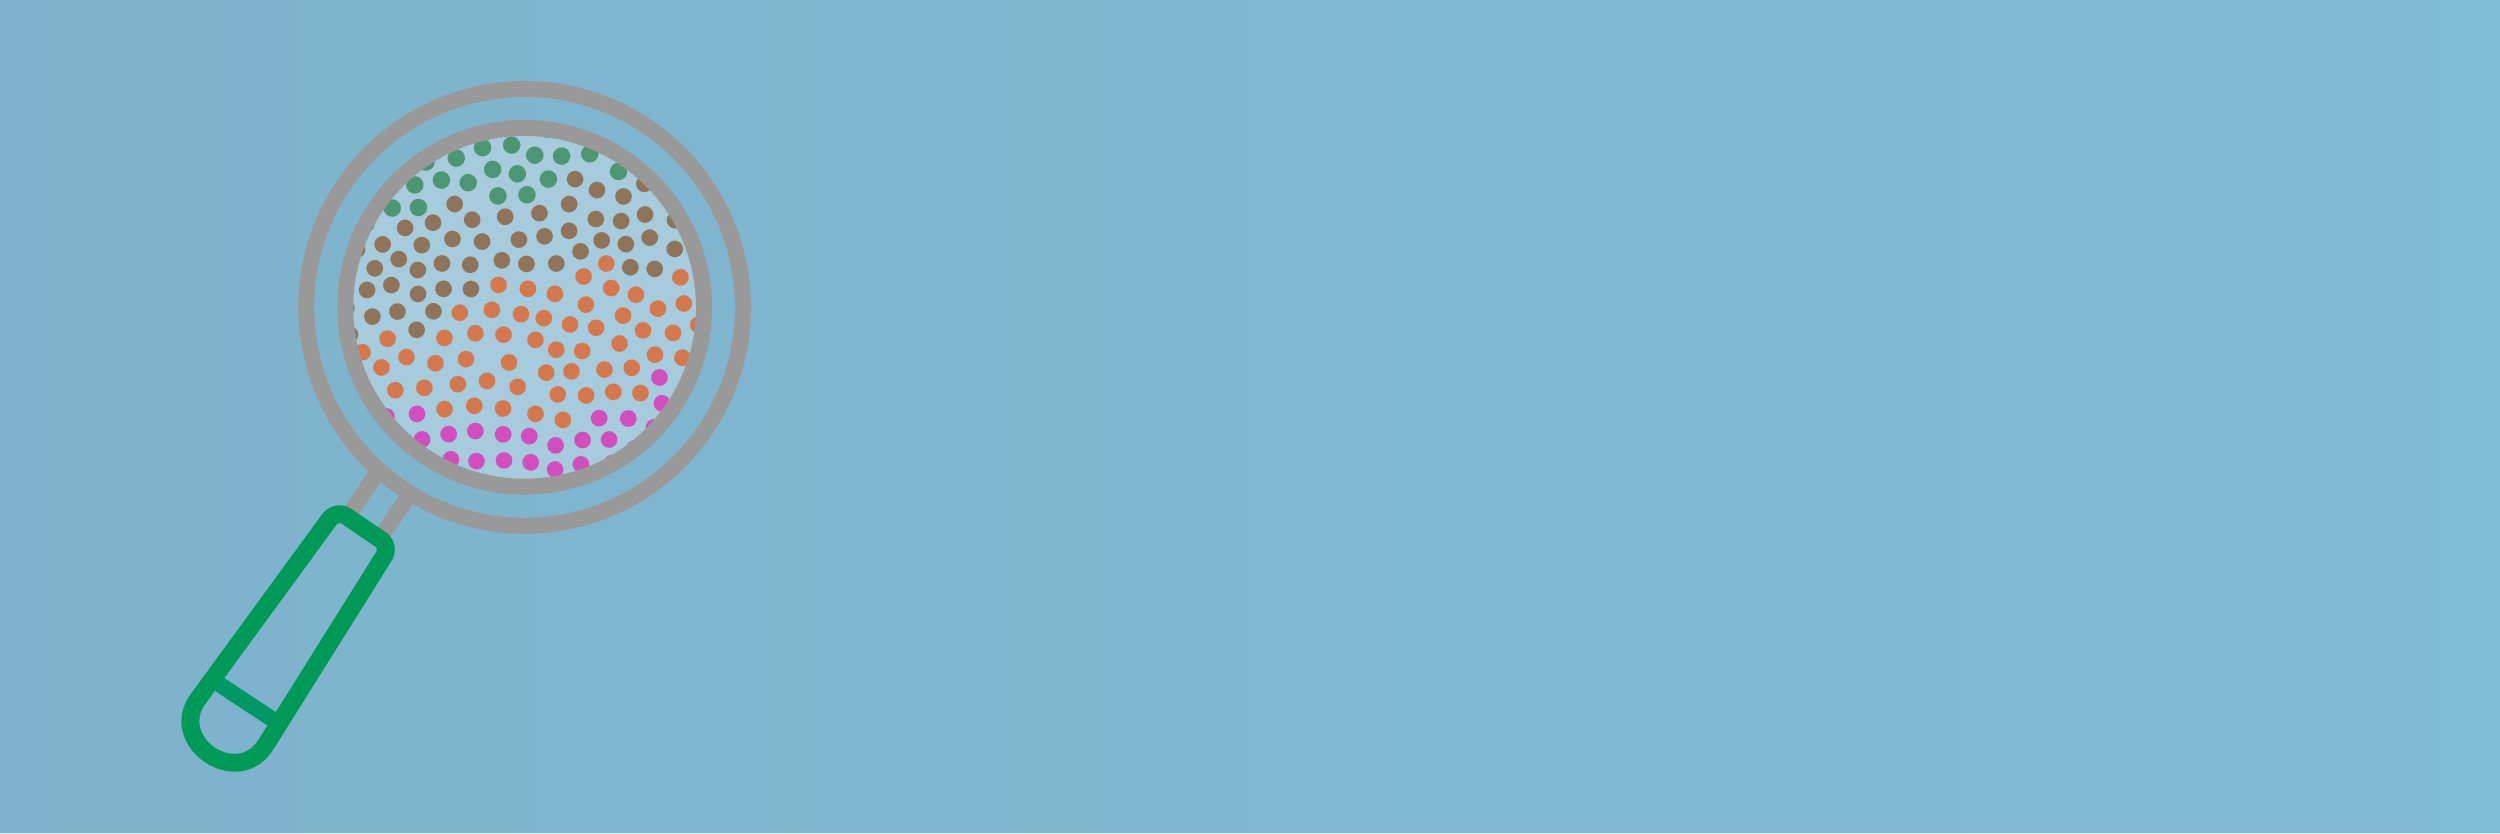
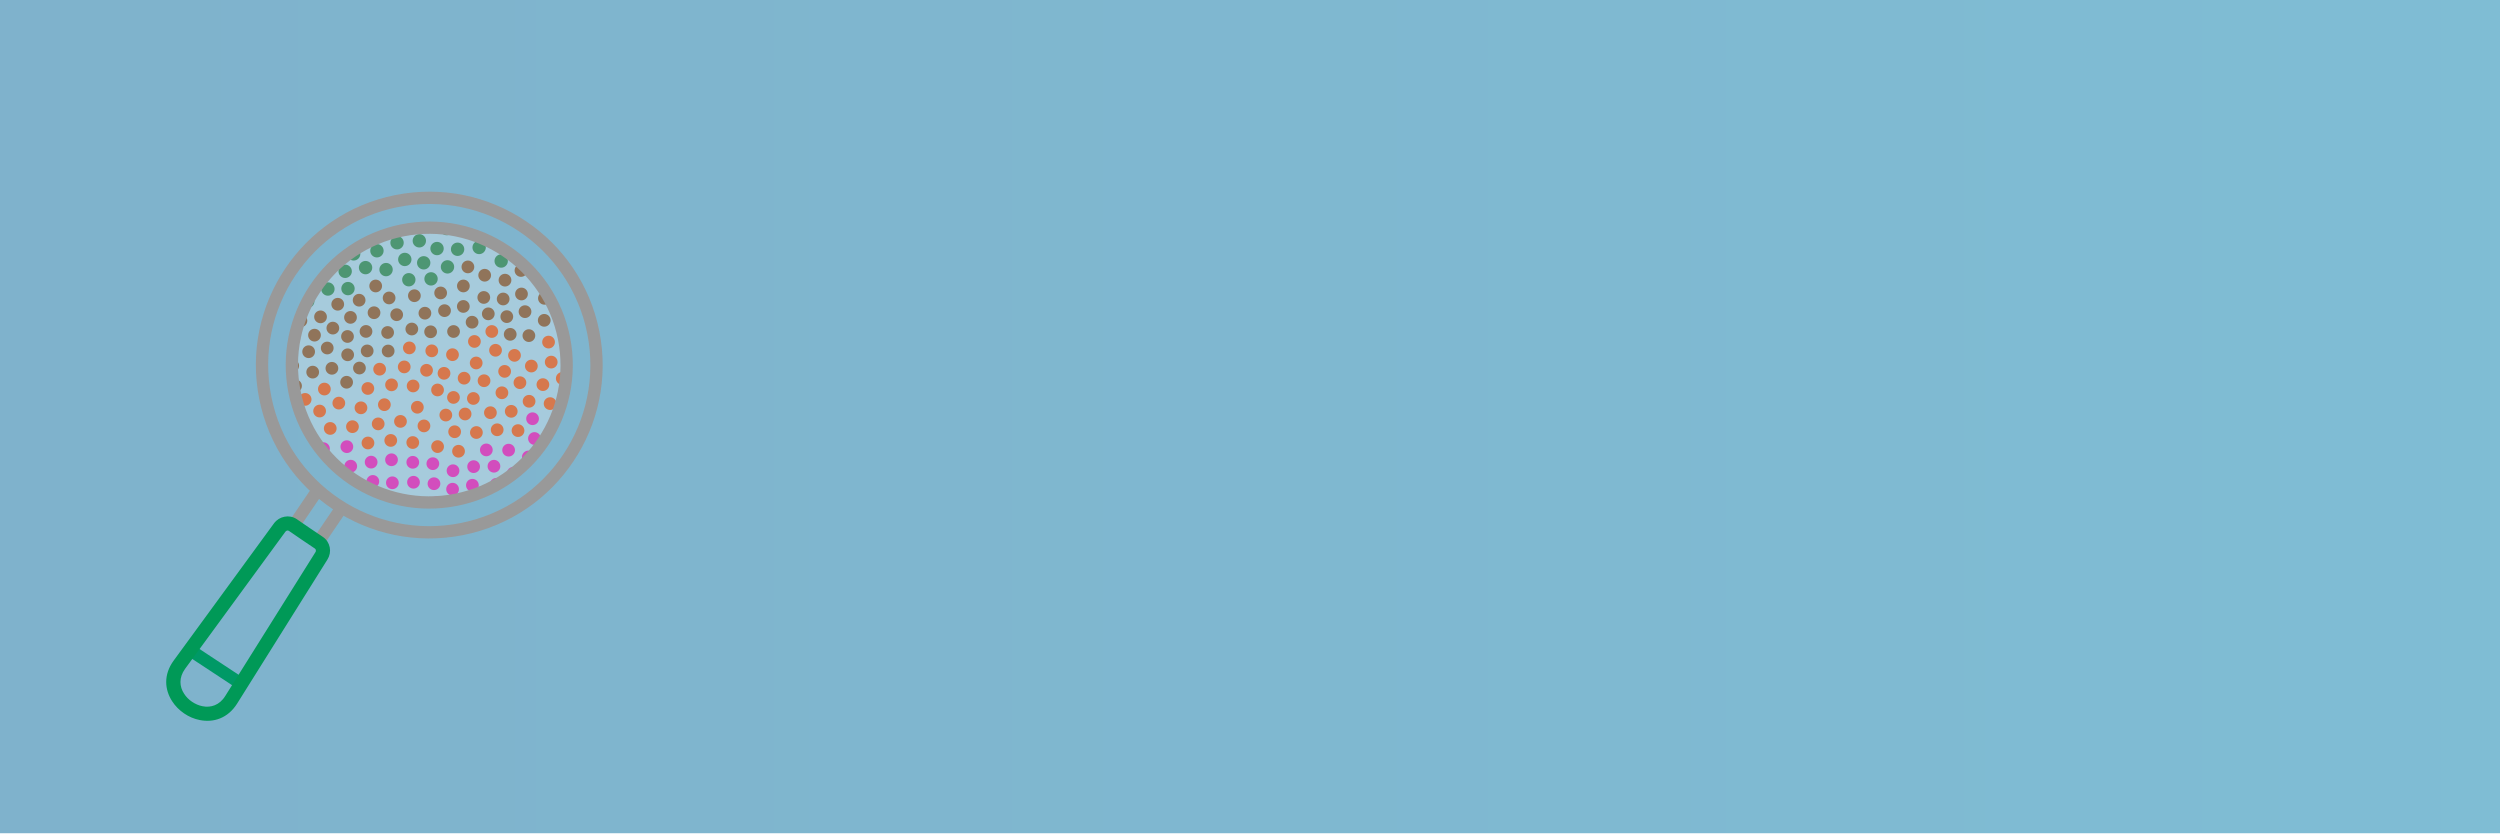
<svg xmlns="http://www.w3.org/2000/svg" id="Layer_2" data-name="Layer 2" viewBox="0 0 1366 455.28">
  <defs>
    <style>
      .cls-1 {
        fill: none;
      }

      .cls-2 {
        fill: #c43e00;
      }

      .cls-3 {
        fill: #603813;
      }

      .cls-4 {
        fill: url(#linear-gradient-2);
      }

      .cls-5 {
        fill: #bf00a1;
      }

      .cls-6 {
        fill: url(#linear-gradient);
        opacity: .5;
      }

      .cls-7 {
        fill: #096;
      }

      .cls-8 {
        fill: #009957;
        stroke: #009957;
        stroke-miterlimit: 10;
      }

      .cls-9 {
        fill: #006837;
      }

      .cls-10 {
        clip-path: url(#clippath);
      }

      .cls-11 {
        fill: #999;
      }
    </style>
    <linearGradient id="linear-gradient" x1="0" y1="227.64" x2="1366" y2="227.64" gradientUnits="userSpaceOnUse">
      <stop offset="0" stop-color="#069" />
      <stop offset="1" stop-color="#007baa" />
    </linearGradient>
    <clipPath id="clippath">
-       <circle class="cls-1" cx="286.4" cy="168.03" r="101.31" />
+       <circle class="cls-1" cx="234.35" cy="199.54" r="77.58" />
    </clipPath>
-     <linearGradient id="linear-gradient-2" x1="2319.98" y1="309.22" x2="2320.48" y2="309.22" gradientTransform="translate(272.1059 -1492.029) rotate(78.7506)" gradientUnits="userSpaceOnUse">
+     <linearGradient id="linear-gradient-2" x1="2179.29" y1="366.55" x2="2179.67" y2="366.55" gradientTransform="translate(272.1059 -1492.029) rotate(78.7506)" gradientUnits="userSpaceOnUse">
      <stop offset="0" stop-color="#fff" stop-opacity=".3" />
      <stop offset="1" stop-color="#fff" stop-opacity="0" />
    </linearGradient>
  </defs>
  <g id="Layer_1-2" data-name="Layer 1">
    <g>
      <rect class="cls-6" width="1366" height="455.28" />
      <g>
        <g class="cls-10">
-           <circle class="cls-9" cx="314.89" cy="48.81" r="4.76" />
-           <circle class="cls-9" cx="302.34" cy="58.4" r="4.76" />
-           <circle class="cls-9" cx="258.96" cy="56.98" r="4.76" />
-           <circle class="cls-9" cx="290.56" cy="52.11" r="4.76" />
-           <circle class="cls-9" cx="276.84" cy="54.84" r="4.76" />
-           <circle class="cls-9" cx="268.95" cy="67" r="4.76" />
-           <circle class="cls-9" cx="378.33" cy="66.27" r="4.76" />
-           <circle class="cls-9" cx="322.12" cy="59.64" r="4.76" />
-           <circle class="cls-9" cx="314.27" cy="72.38" r="4.76" />
-           <circle class="cls-9" cx="240.15" cy="77.58" r="4.76" />
-           <circle class="cls-9" cx="299.08" cy="70.54" r="4.76" />
-           <circle class="cls-9" cx="284.82" cy="66.4" r="4.76" />
-           <circle class="cls-9" cx="282.69" cy="94.98" r="4.76" />
-           <circle class="cls-9" cx="250.37" cy="70.7" r="4.76" />
-           <circle class="cls-9" cx="358.39" cy="47.25" r="4.76" />
-           <circle class="cls-9" cx="328.88" cy="47.93" r="4.76" />
-           <circle class="cls-9" cx="366.29" cy="59.9" r="4.76" />
-           <circle class="cls-9" cx="344.2" cy="51.21" r="4.76" />
-           <circle class="cls-9" cx="337.27" cy="65.68" r="4.76" />
-           <circle class="cls-9" cx="322.24" cy="84.01" r="4.76" />
-           <circle class="cls-9" cx="306.87" cy="85.31" r="4.76" />
-           <circle class="cls-9" cx="292.21" cy="84.79" r="4.76" />
-           <circle class="cls-9" cx="279.57" cy="79.28" r="4.76" />
-           <circle class="cls-9" cx="263.67" cy="80.66" r="4.76" />
-           <circle class="cls-9" cx="249.31" cy="86.39" r="4.76" />
-           <circle class="cls-9" cx="337.98" cy="93.69" r="4.76" />
-           <circle class="cls-9" cx="299.67" cy="97.87" r="4.76" />
-           <circle class="cls-9" cx="272.07" cy="107.05" r="4.76" />
-           <circle class="cls-9" cx="269.19" cy="92.57" r="4.76" />
-           <circle class="cls-9" cx="364.04" cy="75.7" r="4.76" />
-           <circle class="cls-9" cx="351.57" cy="64.96" r="4.76" />
-           <circle class="cls-9" cx="335.53" cy="81.37" r="4.76" />
-           <circle class="cls-9" cx="366.82" cy="89.71" r="4.76" />
-           <circle class="cls-9" cx="350.86" cy="85.76" r="4.76" />
-           <circle class="cls-9" cx="224.79" cy="65.2" r="4.76" />
-           <circle class="cls-9" cx="237.49" cy="64.21" r="4.76" />
-           <circle class="cls-9" cx="219.56" cy="89.43" r="4.76" />
-           <circle class="cls-9" cx="214.12" cy="76.27" r="4.76" />
-           <circle class="cls-9" cx="232.7" cy="88.6" r="4.76" />
-           <circle class="cls-9" cx="246.03" cy="52.8" r="4.76" />
-           <circle class="cls-9" cx="205.41" cy="89.18" r="4.76" />
-           <circle class="cls-9" cx="225.76" cy="78.15" r="4.76" />
-           <circle class="cls-9" cx="211.94" cy="101.1" r="4.76" />
-           <circle class="cls-9" cx="214.33" cy="113.68" r="4.76" />
-           <circle class="cls-9" cx="226.65" cy="101.03" r="4.76" />
-           <circle class="cls-9" cx="228.65" cy="113.38" r="4.76" />
-           <circle class="cls-3" cx="379.58" cy="95.86" r="4.55" />
-           <circle class="cls-9" cx="381.06" cy="80.27" r="4.76" />
-           <circle class="cls-9" cx="241.19" cy="98.41" r="4.76" />
-           <circle class="cls-9" cx="287.93" cy="106.44" r="4.76" />
-           <circle class="cls-9" cx="255.82" cy="99.81" r="4.76" />
-           <circle class="cls-9" cx="199.23" cy="108.48" r="4.76" />
-           <circle class="cls-3" cx="352.1" cy="100.45" r="4.55" />
-           <circle class="cls-3" cx="340.7" cy="107.36" r="4.55" />
-           <circle class="cls-3" cx="326.2" cy="103.84" r="4.55" />
-           <circle class="cls-3" cx="314.23" cy="97.9" r="4.55" />
-           <circle class="cls-3" cx="248.42" cy="111.5" r="4.55" />
-           <circle class="cls-3" cx="310.99" cy="111.5" r="4.55" />
-           <circle class="cls-3" cx="294.78" cy="116.49" r="4.55" />
-           <circle class="cls-3" cx="276.04" cy="118.45" r="4.55" />
-           <circle class="cls-3" cx="258" cy="120.04" r="4.55" />
-           <circle class="cls-3" cx="236.61" cy="121.66" r="4.55" />
-           <circle class="cls-3" cx="221.35" cy="124.54" r="4.55" />
-           <circle class="cls-3" cx="247.24" cy="130.58" r="4.55" />
-           <circle class="cls-3" cx="364.49" cy="105.5" r="4.55" />
-           <circle class="cls-3" cx="352.47" cy="117.22" r="4.55" />
-           <circle class="cls-3" cx="339.4" cy="120.79" r="4.55" />
-           <circle class="cls-3" cx="297.55" cy="129.12" r="4.55" />
-           <circle class="cls-3" cx="380.68" cy="124.73" r="4.55" />
-           <circle class="cls-3" cx="283.55" cy="130.93" r="4.55" />
-           <circle class="cls-3" cx="287.62" cy="144.2" r="4.55" />
-           <circle class="cls-3" cx="178.93" cy="140.33" r="4.55" />
-           <circle class="cls-3" cx="190" cy="149.13" r="4.55" />
-           <circle class="cls-3" cx="173.49" cy="126.66" r="4.55" />
-           <circle class="cls-3" cx="195.06" cy="136.32" r="4.55" />
-           <circle class="cls-3" cx="230.44" cy="133.92" r="4.55" />
-           <circle class="cls-3" cx="217.86" cy="141.57" r="4.55" />
-           <circle class="cls-3" cx="377.61" cy="109.29" r="4.55" />
-           <circle class="cls-3" cx="354.99" cy="129.83" r="4.55" />
-           <circle class="cls-3" cx="341.98" cy="133.39" r="4.55" />
-           <circle class="cls-3" cx="310.96" cy="126.1" r="4.55" />
-           <circle class="cls-3" cx="383.27" cy="137.76" r="4.55" />
-           <circle class="cls-3" cx="274.21" cy="142.23" r="4.55" />
-           <circle class="cls-3" cx="204.75" cy="146.61" r="4.55" />
-           <circle class="cls-3" cx="303.99" cy="143.99" r="4.55" />
-           <circle class="cls-3" cx="200.58" cy="158.42" r="4.55" />
-           <circle class="cls-3" cx="317.22" cy="137.35" r="4.55" />
-           <circle class="cls-3" cx="227.67" cy="180.21" r="4.55" />
-           <circle class="cls-3" cx="182.73" cy="159.46" r="4.55" />
-           <circle class="cls-3" cx="177.62" cy="170.72" r="4.55" />
-           <circle class="cls-3" cx="368.82" cy="120.32" r="4.55" />
-           <circle class="cls-3" cx="368.69" cy="136.02" r="4.55" />
-           <circle class="cls-3" cx="344.42" cy="146.01" r="4.55" />
-           <circle class="cls-3" cx="325.56" cy="119.69" r="4.55" />
-           <circle class="cls-3" cx="256.94" cy="144.7" r="4.55" />
-           <circle class="cls-3" cx="241.5" cy="143.94" r="4.55" />
-           <circle class="cls-3" cx="217.17" cy="170.25" r="4.55" />
-           <circle class="cls-3" cx="203.47" cy="172.98" r="4.55" />
-           <circle class="cls-3" cx="328.77" cy="131.38" r="4.55" />
-           <circle class="cls-3" cx="189.2" cy="168.42" r="4.55" />
-           <circle class="cls-3" cx="228.42" cy="160.62" r="4.55" />
-           <circle class="cls-3" cx="357.73" cy="146.93" r="4.55" />
-           <circle class="cls-3" cx="236.83" cy="170.07" r="4.55" />
-           <circle class="cls-2" cx="371.78" cy="151.54" r="4.55" />
-           <circle class="cls-2" cx="386.01" cy="151.52" r="4.55" />
-           <circle class="cls-2" cx="373.67" cy="165.83" r="4.55" />
-           <circle class="cls-2" cx="359.5" cy="168.65" r="4.55" />
-           <circle class="cls-2" cx="347.48" cy="161.02" r="4.55" />
-           <circle class="cls-2" cx="331.28" cy="143.99" r="4.55" />
-           <circle class="cls-2" cx="333.94" cy="157.39" r="4.55" />
-           <circle class="cls-2" cx="340.43" cy="172.44" r="4.55" />
-           <circle class="cls-2" cx="318.87" cy="151.1" r="4.55" />
-           <circle class="cls-2" cx="320.13" cy="166.45" r="4.55" />
-           <circle class="cls-2" cx="325.74" cy="179.11" r="4.55" />
-           <circle class="cls-2" cx="303.23" cy="160.54" r="4.55" />
-           <circle class="cls-2" cx="288.44" cy="157.79" r="4.55" />
-           <circle class="cls-2" cx="388.99" cy="166.53" r="4.55" />
-           <circle class="cls-2" cx="397.57" cy="177.35" r="4.55" />
-           <circle class="cls-2" cx="381.57" cy="177.48" r="4.55" />
-           <circle class="cls-2" cx="367.74" cy="181.9" r="4.55" />
-           <circle class="cls-2" cx="351.36" cy="180.52" r="4.55" />
-           <circle class="cls-2" cx="311.51" cy="177.31" r="4.55" />
-           <circle class="cls-2" cx="297.18" cy="173.83" r="4.55" />
-           <circle class="cls-2" cx="251.24" cy="170.88" r="4.55" />
-           <circle class="cls-2" cx="259.73" cy="182.06" r="4.55" />
-           <circle class="cls-2" cx="275.13" cy="182.85" r="4.55" />
-           <circle class="cls-2" cx="292.57" cy="185.71" r="4.55" />
-           <circle class="cls-2" cx="242.83" cy="184.64" r="4.55" />
-           <circle class="cls-2" cx="211.81" cy="185.06" r="4.55" />
-           <circle class="cls-2" cx="398.03" cy="156.35" r="4.55" />
-           <circle class="cls-2" cx="330.28" cy="201.93" r="4.55" />
-           <circle class="cls-2" cx="389.07" cy="190.24" r="4.55" />
-           <circle class="cls-2" cx="372.89" cy="195.44" r="4.55" />
-           <circle class="cls-2" cx="357.89" cy="193.78" r="4.55" />
-           <circle class="cls-2" cx="345.15" cy="200.96" r="4.55" />
-           <circle class="cls-2" cx="335.11" cy="214.12" r="4.55" />
-           <circle class="cls-2" cx="338.5" cy="187.72" r="4.55" />
-           <circle class="cls-2" cx="318.13" cy="191.77" r="4.55" />
-           <circle class="cls-2" cx="303.93" cy="191.04" r="4.55" />
-           <circle class="cls-2" cx="278.15" cy="198.05" r="4.55" />
-           <circle class="cls-2" cx="254.62" cy="196.21" r="4.55" />
-           <circle class="cls-2" cx="237.92" cy="198.45" r="4.55" />
-           <circle class="cls-2" cx="320.28" cy="216.08" r="4.55" />
-           <circle class="cls-2" cx="312.22" cy="202.87" r="4.55" />
-           <circle class="cls-2" cx="298.47" cy="203.62" r="4.55" />
-           <circle class="cls-2" cx="304.77" cy="215.52" r="4.55" />
-           <circle class="cls-2" cx="282.87" cy="211.36" r="4.55" />
-           <circle class="cls-2" cx="266.12" cy="208.14" r="4.55" />
-           <circle class="cls-2" cx="349.98" cy="214.71" r="4.55" />
-           <circle class="cls-2" cx="292.6" cy="226.12" r="4.55" />
-           <circle class="cls-2" cx="250.2" cy="209.92" r="4.55" />
-           <circle class="cls-2" cx="201.01" cy="218.37" r="4.55" />
-           <circle class="cls-2" cx="215.98" cy="213.17" r="4.55" />
-           <circle class="cls-2" cx="231.85" cy="211.89" r="4.55" />
-           <circle class="cls-2" cx="274.88" cy="223.23" r="4.55" />
-           <circle class="cls-5" cx="400.98" cy="194.49" r="4.55" />
-           <circle class="cls-5" cx="389.76" cy="205.02" r="4.55" />
-           <circle class="cls-5" cx="375.7" cy="210.69" r="4.55" />
-           <circle class="cls-5" cx="360.36" cy="206.23" r="4.55" />
-           <circle class="cls-5" cx="403.79" cy="208.64" r="4.55" />
-           <circle class="cls-5" cx="415.21" cy="219.83" r="4.55" />
-           <circle class="cls-5" cx="391.65" cy="218.74" r="4.55" />
-           <circle class="cls-5" cx="373.5" cy="226.18" r="4.55" />
-           <circle class="cls-5" cx="361.72" cy="220.36" r="4.55" />
-           <circle class="cls-5" cx="343.28" cy="228.66" r="4.55" />
-           <circle class="cls-5" cx="357.36" cy="233.54" r="4.55" />
-           <circle class="cls-5" cx="327.37" cy="228.48" r="4.55" />
-           <circle class="cls-5" cx="332.81" cy="240.14" r="4.55" />
-           <circle class="cls-5" cx="289.2" cy="238.31" r="4.55" />
-           <circle class="cls-5" cx="274.9" cy="237.33" r="4.55" />
-           <circle class="cls-5" cx="259.72" cy="235.52" r="4.55" />
-           <circle class="cls-5" cx="245.17" cy="237.2" r="4.55" />
-           <circle class="cls-5" cx="227.85" cy="226.18" r="4.55" />
-           <circle class="cls-5" cx="230.62" cy="240.1" r="4.55" />
-           <circle class="cls-5" cx="211.15" cy="227.61" r="4.55" />
-           <circle class="cls-5" cx="216.16" cy="242.42" r="4.55" />
-           <circle class="cls-5" cx="202.02" cy="238.7" r="4.55" />
-           <circle class="cls-5" cx="191.31" cy="229.57" r="4.55" />
-           <circle class="cls-5" cx="188.95" cy="244.96" r="4.55" />
-           <circle class="cls-5" cx="203.29" cy="253.16" r="4.55" />
-           <circle class="cls-5" cx="216.97" cy="256.83" r="4.55" />
-           <circle class="cls-5" cx="388.13" cy="233.77" r="4.55" />
-           <circle class="cls-5" cx="373.81" cy="240.58" r="4.55" />
-           <circle class="cls-5" cx="317.43" cy="253.71" r="4.55" />
-           <circle class="cls-5" cx="361.03" cy="246.97" r="4.55" />
-           <circle class="cls-5" cx="334.5" cy="253.04" r="4.55" />
-           <circle class="cls-5" cx="303.29" cy="256.53" r="4.55" />
-           <circle class="cls-5" cx="290" cy="252.61" r="4.55" />
-           <circle class="cls-5" cx="349.27" cy="257.78" r="4.55" />
-           <circle class="cls-5" cx="291.7" cy="266.19" r="4.55" />
-           <circle class="cls-5" cx="276.08" cy="266.58" r="4.55" />
-           <circle class="cls-5" cx="246.39" cy="250.98" r="4.55" />
-           <circle class="cls-5" cx="260.33" cy="251.96" r="4.55" />
-           <circle class="cls-5" cx="258.75" cy="267.31" r="4.55" />
-           <circle class="cls-5" cx="403.04" cy="228.21" r="4.55" />
-           <circle class="cls-5" cx="275.4" cy="251.56" r="4.55" />
-           <circle class="cls-5" cx="390.51" cy="245.74" r="4.55" />
-           <circle class="cls-5" cx="378.42" cy="256.07" r="4.55" />
-           <circle class="cls-5" cx="364.83" cy="261.88" r="4.55" />
-           <circle class="cls-5" cx="206.49" cy="269.22" r="4.55" />
-           <circle class="cls-5" cx="221.08" cy="277.51" r="4.55" />
-           <circle class="cls-5" cx="235.07" cy="278.69" r="4.55" />
-           <circle class="cls-5" cx="249.35" cy="279.25" r="4.55" />
-           <circle class="cls-5" cx="263.91" cy="278.85" r="4.55" />
-           <circle class="cls-5" cx="282.91" cy="279.71" r="4.55" />
-           <circle class="cls-5" cx="333.34" cy="267.18" r="4.55" />
-           <circle class="cls-5" cx="318.84" cy="266.39" r="4.55" />
-           <circle class="cls-9" cx="176.49" cy="81.19" r="4.76" />
-           <circle class="cls-9" cx="179.36" cy="98.4" r="4.76" />
-           <circle class="cls-9" cx="168.73" cy="91.62" r="4.76" />
-           <circle class="cls-9" cx="209.82" cy="64.86" r="4.76" />
-           <circle class="cls-9" cx="192.24" cy="97.74" r="4.76" />
-           <circle class="cls-9" cx="188.07" cy="87.12" r="4.76" />
-           <circle class="cls-9" cx="186.98" cy="71.3" r="4.76" />
-           <circle class="cls-9" cx="182.09" cy="111.55" r="4.76" />
-           <circle class="cls-9" cx="167.83" cy="114.39" r="4.76" />
-           <circle class="cls-9" cx="231.88" cy="53.37" r="4.76" />
-           <circle class="cls-9" cx="199.94" cy="122.39" r="4.76" />
-           <circle class="cls-9" cx="198.18" cy="78.78" r="4.76" />
-           <circle class="cls-3" cx="263.41" cy="132" r="4.55" />
-           <circle class="cls-3" cx="185.56" cy="126.8" r="4.55" />
-           <circle class="cls-3" cx="209.07" cy="133.54" r="4.55" />
-           <circle class="cls-3" cx="228.3" cy="147.54" r="4.55" />
-           <circle class="cls-3" cx="213.85" cy="155.78" r="4.55" />
-           <circle class="cls-3" cx="174.04" cy="152.72" r="4.55" />
-           <circle class="cls-3" cx="242.35" cy="157.84" r="4.55" />
-           <circle class="cls-3" cx="389.62" cy="114.47" r="4.55" />
-           <circle class="cls-3" cx="191.22" cy="182.82" r="4.55" />
-           <circle class="cls-3" cx="257.32" cy="157.92" r="4.55" />
-           <circle class="cls-3" cx="392.31" cy="128.02" r="4.55" />
-           <circle class="cls-3" cx="177.96" cy="183.76" r="4.55" />
-           <circle class="cls-2" cx="272.45" cy="155.69" r="4.55" />
-           <circle class="cls-2" cx="268.79" cy="169.26" r="4.55" />
-           <circle class="cls-2" cx="284.7" cy="171.67" r="4.55" />
-           <circle class="cls-2" cx="222.11" cy="195.09" r="4.55" />
-           <circle class="cls-2" cx="198.07" cy="192.44" r="4.55" />
-           <circle class="cls-2" cx="182.76" cy="196.59" r="4.55" />
-           <circle class="cls-2" cx="186.99" cy="217.85" r="4.55" />
-           <circle class="cls-2" cx="193.95" cy="206.21" r="4.55" />
-           <circle class="cls-2" cx="208.41" cy="200.76" r="4.55" />
-           <circle class="cls-2" cx="259.17" cy="221.72" r="4.55" />
-           <circle class="cls-2" cx="242.91" cy="223.55" r="4.55" />
-           <circle class="cls-2" cx="307.54" cy="229.44" r="4.55" />
-           <circle class="cls-5" cx="346.58" cy="245.21" r="4.55" />
-           <circle class="cls-5" cx="318.31" cy="240.43" r="4.55" />
-           <circle class="cls-5" cx="303.6" cy="243.35" r="4.55" />
-           <circle class="cls-5" cx="230.77" cy="254.08" r="4.55" />
-           <circle class="cls-5" cx="193.29" cy="262.84" r="4.55" />
-           <circle class="cls-5" cx="351.78" cy="271.36" r="4.55" />
-           <circle class="cls-5" cx="240.9" cy="266.23" r="4.55" />
-           <circle class="cls-5" cx="226.48" cy="265.93" r="4.55" />
-           <circle class="cls-5" cx="404.36" cy="243.78" r="4.55" />
-           <circle class="cls-5" cx="305.01" cy="273.77" r="4.55" />
-           <circle class="cls-5" cx="399.31" cy="257.24" r="4.55" />
-           <circle class="cls-5" cx="385.68" cy="269.26" r="4.55" />
+           <circle class="cls-9" cx="256.17" cy="108.25" r="3.65" />
+           <circle class="cls-9" cx="246.56" cy="115.6" r="3.65" />
+           <circle class="cls-9" cx="213.35" cy="114.51" r="3.65" />
+           <circle class="cls-9" cx="237.54" cy="110.78" r="3.65" />
+           <circle class="cls-9" cx="227.04" cy="112.87" r="3.65" />
+           <circle class="cls-9" cx="221" cy="122.18" r="3.65" />
+           <circle class="cls-9" cx="304.75" cy="121.63" r="3.65" />
+           <circle class="cls-9" cx="261.7" cy="116.54" r="3.65" />
+           <circle class="cls-9" cx="255.69" cy="126.3" r="3.65" />
+           <circle class="cls-9" cx="198.94" cy="130.29" r="3.65" />
+           <circle class="cls-9" cx="244.07" cy="124.89" r="3.65" />
+           <circle class="cls-9" cx="233.14" cy="121.72" r="3.65" />
+           <circle class="cls-9" cx="231.51" cy="143.6" r="3.65" />
+           <circle class="cls-9" cx="206.77" cy="125.01" r="3.65" />
+           <circle class="cls-9" cx="289.48" cy="107.06" r="3.65" />
+           <circle class="cls-9" cx="266.88" cy="107.58" r="3.65" />
+           <circle class="cls-9" cx="295.53" cy="116.75" r="3.65" />
+           <circle class="cls-9" cx="278.61" cy="110.09" r="3.65" />
+           <circle class="cls-9" cx="273.31" cy="121.17" r="3.65" />
+           <circle class="cls-9" cx="261.8" cy="135.21" r="3.65" />
+           <circle class="cls-9" cx="250.03" cy="136.2" r="3.65" />
+           <circle class="cls-9" cx="238.8" cy="135.81" r="3.65" />
+           <circle class="cls-9" cx="229.12" cy="131.58" r="3.65" />
+           <circle class="cls-9" cx="216.95" cy="132.64" r="3.65" />
+           <circle class="cls-9" cx="205.96" cy="137.02" r="3.65" />
+           <circle class="cls-9" cx="273.85" cy="142.62" r="3.65" />
+           <circle class="cls-9" cx="244.51" cy="145.82" r="3.65" />
+           <circle class="cls-9" cx="223.38" cy="152.85" r="3.65" />
+           <circle class="cls-9" cx="221.18" cy="141.76" r="3.65" />
+           <circle class="cls-9" cx="293.8" cy="128.84" r="3.65" />
+           <circle class="cls-9" cx="284.26" cy="120.62" r="3.65" />
+           <circle class="cls-9" cx="271.97" cy="133.19" r="3.65" />
+           <circle class="cls-9" cx="295.94" cy="139.57" r="3.65" />
+           <circle class="cls-9" cx="283.71" cy="136.55" r="3.65" />
+           <circle class="cls-9" cx="187.18" cy="120.8" r="3.65" />
+           <circle class="cls-9" cx="196.9" cy="120.04" r="3.65" />
+           <circle class="cls-9" cx="183.18" cy="139.36" r="3.65" />
+           <circle class="cls-9" cx="179.01" cy="129.28" r="3.65" />
+           <circle class="cls-9" cx="193.24" cy="138.72" r="3.65" />
+           <circle class="cls-9" cx="203.44" cy="111.31" r="3.65" />
+           <circle class="cls-9" cx="172.34" cy="139.16" r="3.65" />
+           <circle class="cls-9" cx="187.93" cy="130.72" r="3.65" />
+           <circle class="cls-9" cx="177.34" cy="148.29" r="3.65" />
+           <circle class="cls-9" cx="179.17" cy="157.92" r="3.65" />
+           <circle class="cls-9" cx="188.6" cy="148.24" r="3.65" />
+           <circle class="cls-9" cx="190.14" cy="157.69" r="3.65" />
+           <circle class="cls-3" cx="305.7" cy="144.28" r="3.48" />
+           <circle class="cls-9" cx="306.84" cy="132.34" r="3.65" />
+           <circle class="cls-9" cx="199.74" cy="146.23" r="3.65" />
+           <circle class="cls-9" cx="235.52" cy="152.38" r="3.65" />
+           <circle class="cls-9" cx="210.94" cy="147.31" r="3.65" />
+           <circle class="cls-9" cx="167.61" cy="153.94" r="3.65" />
+           <circle class="cls-3" cx="284.66" cy="147.79" r="3.48" />
+           <circle class="cls-3" cx="275.93" cy="153.08" r="3.48" />
+           <circle class="cls-3" cx="264.83" cy="150.39" r="3.48" />
+           <circle class="cls-3" cx="255.66" cy="145.84" r="3.48" />
+           <circle class="cls-3" cx="205.28" cy="156.26" r="3.48" />
+           <circle class="cls-3" cx="253.19" cy="156.25" r="3.48" />
+           <circle class="cls-3" cx="240.77" cy="160.07" r="3.48" />
+           <circle class="cls-3" cx="226.42" cy="161.58" r="3.48" />
+           <circle class="cls-3" cx="212.61" cy="162.8" r="3.48" />
+           <circle class="cls-3" cx="196.23" cy="164.03" r="3.48" />
+           <circle class="cls-3" cx="184.54" cy="166.24" r="3.48" />
+           <circle class="cls-3" cx="204.37" cy="170.87" r="3.48" />
+           <circle class="cls-3" cx="294.15" cy="151.66" r="3.48" />
+           <circle class="cls-3" cx="284.94" cy="160.64" r="3.48" />
+           <circle class="cls-3" cx="274.93" cy="163.37" r="3.48" />
+           <circle class="cls-3" cx="242.89" cy="169.74" r="3.48" />
+           <circle class="cls-3" cx="306.54" cy="166.38" r="3.48" />
+           <circle class="cls-3" cx="232.17" cy="171.13" r="3.48" />
+           <circle class="cls-3" cx="235.29" cy="181.29" r="3.48" />
+           <circle class="cls-3" cx="152.07" cy="178.33" r="3.48" />
+           <circle class="cls-3" cx="160.54" cy="185.07" r="3.48" />
+           <circle class="cls-3" cx="147.9" cy="167.86" r="3.48" />
+           <circle class="cls-3" cx="164.42" cy="175.26" r="3.48" />
+           <circle class="cls-3" cx="191.51" cy="173.42" r="3.48" />
+           <circle class="cls-3" cx="181.87" cy="179.28" r="3.48" />
+           <circle class="cls-3" cx="304.19" cy="154.56" r="3.48" />
+           <circle class="cls-3" cx="286.87" cy="170.29" r="3.48" />
+           <circle class="cls-3" cx="276.92" cy="173.01" r="3.48" />
+           <circle class="cls-3" cx="253.16" cy="167.44" r="3.48" />
+           <circle class="cls-3" cx="308.53" cy="176.36" r="3.48" />
+           <circle class="cls-3" cx="225.02" cy="179.78" r="3.48" />
+           <circle class="cls-3" cx="171.84" cy="183.13" r="3.48" />
+           <circle class="cls-3" cx="247.82" cy="181.13" r="3.48" />
+           <circle class="cls-3" cx="168.64" cy="192.18" r="3.48" />
+           <circle class="cls-3" cx="257.95" cy="176.05" r="3.48" />
+           <circle class="cls-3" cx="189.39" cy="208.86" r="3.48" />
+           <circle class="cls-3" cx="154.98" cy="192.98" r="3.48" />
+           <circle class="cls-3" cx="151.06" cy="201.6" r="3.48" />
+           <circle class="cls-3" cx="297.47" cy="163" r="3.48" />
+           <circle class="cls-3" cx="297.37" cy="175.03" r="3.48" />
+           <circle class="cls-3" cx="278.78" cy="182.68" r="3.48" />
+           <circle class="cls-3" cx="264.34" cy="162.53" r="3.48" />
+           <circle class="cls-3" cx="211.8" cy="181.67" r="3.48" />
+           <circle class="cls-3" cx="199.98" cy="181.09" r="3.48" />
+           <circle class="cls-3" cx="181.35" cy="201.24" r="3.48" />
+           <circle class="cls-3" cx="170.86" cy="203.33" r="3.48" />
+           <circle class="cls-3" cx="266.8" cy="171.48" r="3.48" />
+           <circle class="cls-3" cx="159.93" cy="199.83" r="3.48" />
+           <circle class="cls-3" cx="189.96" cy="193.86" r="3.48" />
+           <circle class="cls-3" cx="288.98" cy="183.38" r="3.48" />
+           <circle class="cls-3" cx="196.4" cy="201.1" r="3.48" />
+           <circle class="cls-2" cx="299.73" cy="186.92" r="3.48" />
+           <circle class="cls-2" cx="310.63" cy="186.9" r="3.48" />
+           <circle class="cls-2" cx="301.18" cy="197.85" r="3.48" />
+           <circle class="cls-2" cx="290.33" cy="200.01" r="3.48" />
+           <circle class="cls-2" cx="281.12" cy="194.17" r="3.48" />
+           <circle class="cls-2" cx="268.72" cy="181.13" r="3.48" />
+           <circle class="cls-2" cx="270.76" cy="191.39" r="3.48" />
+           <circle class="cls-2" cx="275.73" cy="202.92" r="3.48" />
+           <circle class="cls-2" cx="259.22" cy="186.57" r="3.48" />
+           <circle class="cls-2" cx="260.19" cy="198.33" r="3.48" />
+           <circle class="cls-2" cx="264.48" cy="208.03" r="3.48" />
+           <circle class="cls-2" cx="247.24" cy="193.8" r="3.48" />
+           <circle class="cls-2" cx="235.92" cy="191.7" r="3.48" />
+           <circle class="cls-2" cx="312.91" cy="198.39" r="3.48" />
+           <circle class="cls-2" cx="319.48" cy="206.68" r="3.48" />
+           <circle class="cls-2" cx="307.23" cy="206.77" r="3.48" />
+           <circle class="cls-2" cx="296.64" cy="210.16" r="3.48" />
+           <circle class="cls-2" cx="284.09" cy="209.1" r="3.48" />
+           <circle class="cls-2" cx="253.59" cy="206.64" r="3.48" />
+           <circle class="cls-2" cx="242.61" cy="203.98" r="3.48" />
+           <circle class="cls-2" cx="207.43" cy="201.72" r="3.48" />
+           <circle class="cls-2" cx="213.94" cy="210.28" r="3.48" />
+           <circle class="cls-2" cx="225.73" cy="210.89" r="3.48" />
+           <circle class="cls-2" cx="239.08" cy="213.08" r="3.48" />
+           <circle class="cls-2" cx="200.99" cy="212.26" r="3.48" />
+           <circle class="cls-2" cx="177.24" cy="212.58" r="3.48" />
+           <circle class="cls-2" cx="319.83" cy="190.59" r="3.48" />
+           <circle class="cls-2" cx="267.96" cy="225.5" r="3.48" />
+           <circle class="cls-2" cx="312.97" cy="216.54" r="3.48" />
+           <circle class="cls-2" cx="300.58" cy="220.53" r="3.48" />
+           <circle class="cls-2" cx="289.09" cy="219.26" r="3.48" />
+           <circle class="cls-2" cx="279.34" cy="224.75" r="3.48" />
+           <circle class="cls-2" cx="271.66" cy="234.83" r="3.48" />
+           <circle class="cls-2" cx="274.25" cy="214.61" r="3.48" />
+           <circle class="cls-2" cx="258.65" cy="217.72" r="3.48" />
+           <circle class="cls-2" cx="247.78" cy="217.16" r="3.48" />
+           <circle class="cls-2" cx="228.04" cy="222.52" r="3.48" />
+           <circle class="cls-2" cx="210.02" cy="221.12" r="3.48" />
+           <circle class="cls-2" cx="197.23" cy="222.83" r="3.48" />
+           <circle class="cls-2" cx="260.3" cy="236.33" r="3.48" />
+           <circle class="cls-2" cx="254.13" cy="226.21" r="3.48" />
+           <circle class="cls-2" cx="243.6" cy="226.79" r="3.48" />
+           <circle class="cls-2" cx="248.42" cy="235.9" r="3.48" />
+           <circle class="cls-2" cx="231.65" cy="232.72" r="3.48" />
+           <circle class="cls-2" cx="218.82" cy="230.25" r="3.48" />
+           <circle class="cls-2" cx="283.04" cy="235.28" r="3.48" />
+           <circle class="cls-2" cx="239.1" cy="244.02" r="3.48" />
+           <circle class="cls-2" cx="206.64" cy="231.61" r="3.48" />
+           <circle class="cls-2" cx="168.97" cy="238.08" r="3.48" />
+           <circle class="cls-2" cx="180.44" cy="234.1" r="3.48" />
+           <circle class="cls-2" cx="192.58" cy="233.13" r="3.48" />
+           <circle class="cls-2" cx="225.54" cy="241.8" r="3.48" />
+           <circle class="cls-5" cx="322.09" cy="219.8" r="3.48" />
+           <circle class="cls-5" cx="313.5" cy="227.86" r="3.48" />
+           <circle class="cls-5" cx="302.73" cy="232.2" r="3.48" />
+           <circle class="cls-5" cx="290.99" cy="228.79" r="3.48" />
+           <circle class="cls-5" cx="324.24" cy="230.64" r="3.48" />
+           <circle class="cls-5" cx="332.99" cy="239.2" r="3.48" />
+           <circle class="cls-5" cx="314.95" cy="238.37" r="3.48" />
+           <circle class="cls-5" cx="301.05" cy="244.07" r="3.48" />
+           <circle class="cls-5" cx="292.03" cy="239.6" r="3.48" />
+           <circle class="cls-5" cx="277.91" cy="245.96" r="3.48" />
+           <circle class="cls-5" cx="288.69" cy="249.7" r="3.48" />
+           <circle class="cls-5" cx="265.73" cy="245.83" r="3.48" />
+           <circle class="cls-5" cx="269.89" cy="254.75" r="3.48" />
+           <circle class="cls-5" cx="236.5" cy="253.35" r="3.48" />
+           <circle class="cls-5" cx="225.55" cy="252.6" r="3.48" />
+           <circle class="cls-5" cx="213.92" cy="251.22" r="3.48" />
+           <circle class="cls-5" cx="202.79" cy="252.51" r="3.48" />
+           <circle class="cls-5" cx="189.52" cy="244.06" r="3.48" />
+           <circle class="cls-5" cx="191.64" cy="254.72" r="3.48" />
+           <circle class="cls-5" cx="176.74" cy="245.16" r="3.48" />
+           <circle class="cls-5" cx="180.58" cy="256.5" r="3.48" />
+           <circle class="cls-5" cx="169.75" cy="253.65" r="3.48" />
+           <circle class="cls-5" cx="161.55" cy="246.66" r="3.48" />
+           <circle class="cls-5" cx="159.74" cy="258.44" r="3.48" />
+           <circle class="cls-5" cx="170.72" cy="264.72" r="3.48" />
+           <circle class="cls-5" cx="181.19" cy="267.53" r="3.48" />
+           <circle class="cls-5" cx="312.25" cy="249.88" r="3.48" />
+           <circle class="cls-5" cx="301.28" cy="255.09" r="3.48" />
+           <circle class="cls-5" cx="258.12" cy="265.14" r="3.48" />
+           <circle class="cls-5" cx="291.5" cy="259.98" r="3.48" />
+           <circle class="cls-5" cx="271.19" cy="264.63" r="3.48" />
+           <circle class="cls-5" cx="247.29" cy="267.3" r="3.48" />
+           <circle class="cls-5" cx="237.12" cy="264.3" r="3.48" />
+           <circle class="cls-5" cx="282.5" cy="268.26" r="3.48" />
+           <circle class="cls-5" cx="238.42" cy="274.7" r="3.48" />
+           <circle class="cls-5" cx="226.46" cy="274.99" r="3.48" />
+           <circle class="cls-5" cx="203.72" cy="263.05" r="3.48" />
+           <circle class="cls-5" cx="214.4" cy="263.8" r="3.48" />
+           <circle class="cls-5" cx="213.18" cy="275.56" r="3.48" />
+           <circle class="cls-5" cx="323.67" cy="245.62" r="3.48" />
+           <circle class="cls-5" cx="225.93" cy="263.5" r="3.48" />
+           <circle class="cls-5" cx="314.08" cy="259.04" r="3.48" />
+           <circle class="cls-5" cx="304.81" cy="266.95" r="3.48" />
+           <circle class="cls-5" cx="294.41" cy="271.4" r="3.48" />
+           <circle class="cls-5" cx="173.17" cy="277.02" r="3.48" />
+           <circle class="cls-5" cx="184.34" cy="283.37" r="3.48" />
+           <circle class="cls-5" cx="195.05" cy="284.27" r="3.48" />
+           <circle class="cls-5" cx="205.99" cy="284.7" r="3.48" />
+           <circle class="cls-5" cx="217.14" cy="284.39" r="3.48" />
+           <circle class="cls-5" cx="231.68" cy="285.05" r="3.48" />
+           <circle class="cls-5" cx="270.3" cy="275.46" r="3.48" />
+           <circle class="cls-5" cx="259.19" cy="274.85" r="3.48" />
+           <circle class="cls-9" cx="150.2" cy="133.05" r="3.65" />
+           <circle class="cls-9" cx="152.4" cy="146.22" r="3.65" />
+           <circle class="cls-9" cx="144.26" cy="141.03" r="3.65" />
+           <circle class="cls-9" cx="175.72" cy="120.54" r="3.65" />
+           <circle class="cls-9" cx="162.26" cy="145.72" r="3.65" />
+           <circle class="cls-9" cx="159.06" cy="137.59" r="3.65" />
+           <circle class="cls-9" cx="158.23" cy="125.47" r="3.65" />
+           <circle class="cls-9" cx="154.48" cy="156.29" r="3.65" />
+           <circle class="cls-9" cx="143.57" cy="158.46" r="3.65" />
+           <circle class="cls-9" cx="192.61" cy="111.75" r="3.65" />
+           <circle class="cls-9" cx="168.15" cy="164.6" r="3.65" />
+           <circle class="cls-9" cx="166.81" cy="131.2" r="3.65" />
+           <circle class="cls-3" cx="216.75" cy="171.95" r="3.48" />
+           <circle class="cls-3" cx="157.14" cy="167.97" r="3.48" />
+           <circle class="cls-3" cx="175.14" cy="173.13" r="3.48" />
+           <circle class="cls-3" cx="189.87" cy="183.85" r="3.48" />
+           <circle class="cls-3" cx="178.8" cy="190.16" r="3.48" />
+           <circle class="cls-3" cx="148.32" cy="187.81" r="3.48" />
+           <circle class="cls-3" cx="200.63" cy="191.74" r="3.48" />
+           <circle class="cls-3" cx="313.39" cy="158.53" r="3.48" />
+           <circle class="cls-3" cx="161.48" cy="210.86" r="3.48" />
+           <circle class="cls-3" cx="212.09" cy="191.79" r="3.48" />
+           <circle class="cls-3" cx="315.45" cy="168.9" r="3.48" />
+           <circle class="cls-3" cx="151.33" cy="211.58" r="3.48" />
+           <circle class="cls-2" cx="223.67" cy="190.09" r="3.48" />
+           <circle class="cls-2" cx="220.87" cy="200.48" r="3.48" />
+           <circle class="cls-2" cx="233.06" cy="202.33" r="3.48" />
+           <circle class="cls-2" cx="185.13" cy="220.26" r="3.48" />
+           <circle class="cls-2" cx="166.72" cy="218.23" r="3.48" />
+           <circle class="cls-2" cx="155" cy="221.4" r="3.48" />
+           <circle class="cls-2" cx="158.24" cy="237.69" r="3.48" />
+           <circle class="cls-2" cx="163.57" cy="228.78" r="3.48" />
+           <circle class="cls-2" cx="174.64" cy="224.6" r="3.48" />
+           <circle class="cls-2" cx="213.51" cy="240.65" r="3.48" />
+           <circle class="cls-2" cx="201.06" cy="242.05" r="3.48" />
+           <circle class="cls-2" cx="250.54" cy="246.56" r="3.48" />
+           <circle class="cls-5" cx="280.43" cy="258.63" r="3.48" />
+           <circle class="cls-5" cx="258.79" cy="254.97" r="3.48" />
+           <circle class="cls-5" cx="247.53" cy="257.21" r="3.48" />
+           <circle class="cls-5" cx="191.76" cy="265.43" r="3.48" />
+           <circle class="cls-5" cx="163.06" cy="272.13" r="3.48" />
+           <circle class="cls-5" cx="284.42" cy="278.66" r="3.48" />
+           <circle class="cls-5" cx="199.52" cy="274.73" r="3.48" />
+           <circle class="cls-5" cx="188.47" cy="274.5" r="3.48" />
+           <circle class="cls-5" cx="324.68" cy="257.54" r="3.48" />
+           <circle class="cls-5" cx="248.61" cy="280.51" r="3.48" />
+           <circle class="cls-5" cx="320.81" cy="267.85" r="3.48" />
+           <circle class="cls-5" cx="310.37" cy="277.05" r="3.48" />
        </g>
-         <path class="cls-11" d="M227.93,271.85l-17.59,25.92c-.49-1.17-1.28-2.29-2.45-3.07l-4.17-2.79,16.75-24.68c2.42,1.62,4.95,3.15,7.46,4.61h0ZM185.6,280.97l18.32-27.02c2.12,2.05,4.29,3.98,6.57,5.87l-17.05,25.11-4.11-2.8c-1.17-.78-2.46-1.16-3.73-1.17h0Z" />
-         <polygon class="cls-7" points="119.54 368.49 153.98 391.18 149.14 398.49 114.71 375.8 119.54 368.49" />
-         <circle class="cls-4" cx="286.91" cy="167.5" r="96.95" />
+         <path class="cls-11" d="M189.59,279.03l-13.46,19.85c-.37-.9-.98-1.75-1.88-2.35l-3.2-2.14,12.83-18.89c1.85,1.24,3.79,2.41,5.71,3.53h0ZM157.17,286.02l14.03-20.69c1.63,1.57,3.28,3.04,5.03,4.5l-13.05,19.23-3.15-2.15c-.9-.6-1.88-.89-2.85-.89h0Z" />
+         <polygon class="cls-7" points="106.6 353.03 132.96 370.4 129.26 376 102.89 358.63 106.6 353.03" />
+         <circle class="cls-4" cx="234.75" cy="199.13" r="74.23" />
        <g>
-           <path class="cls-8" d="M191.77,278.47l9.27,6.35,9.32,6.28c2.56,1.71,4.09,4.27,4.65,7.08s0,5.72-1.6,8.26l-64.37,102.68c-6.56,10.45-16.58,13.4-25.98,11.52-3.9-.75-7.65-2.35-10.95-4.62-3.31-2.26-6.24-5.18-8.36-8.5-5.21-7.98-6.2-18.39,1.09-28.36l71.5-97.81c1.8-2.45,4.4-4.05,7.17-4.54,2.75-.55,5.7-.06,8.27,1.66h0ZM196.13,292.09l-9.27-6.35c-.51-.34-1.17-.47-1.72-.36-.67.13-1.24.5-1.69,1.1l-71.57,97.83c-4.73,6.53-4.15,13.28-.77,18.45,1.49,2.37,3.55,4.44,5.89,6.01,2.34,1.57,4.99,2.75,7.77,3.28,6.02,1.22,12.56-.72,16.84-7.61l64.37-102.68c.39-.59.5-1.31.37-1.98-.11-.55-.4-1.06-.91-1.41l-9.32-6.28Z" />
-           <path class="cls-11" d="M408.01,143.81c6.66,33.48-.86,66.55-18.5,92.86-17.56,26.36-45.23,45.96-78.71,52.62-33.54,6.67-66.55-.86-92.92-18.49-26.3-17.57-45.9-45.24-52.56-78.72-6.66-33.49.86-66.55,18.44-92.85,17.62-26.37,45.23-45.96,78.77-52.64,33.48-6.66,66.55.86,92.86,18.5,26.36,17.56,45.97,45.23,52.63,78.72h0ZM382.2,231.83c16.35-24.47,23.4-55.15,17.2-86.31-6.19-31.1-24.45-56.81-48.92-73.16-24.39-16.3-55.14-23.33-86.24-17.15-31.16,6.2-56.81,24.45-73.18,48.85-16.35,24.47-23.32,55.2-17.13,86.3,6.2,31.16,24.39,56.83,48.85,73.18,24.45,16.29,55.14,23.33,86.3,17.13,31.1-6.19,56.81-24.45,73.11-48.84h0ZM387.11,147.96c5.52,27.74-.73,55.09-15.31,76.92-14.54,21.76-37.41,37.99-65.16,43.51-27.74,5.52-55.09-.73-76.91-15.26-21.77-14.6-38.01-37.48-43.52-65.22-5.52-27.74.73-55.09,15.27-76.85,14.59-21.83,37.46-38.07,65.2-43.58,27.74-5.52,55.09.73,76.86,15.33,21.82,14.53,38.05,37.4,43.57,65.14h0ZM364.53,219.97c13.31-19.92,19.01-44.94,13.97-70.3-5.04-25.36-19.88-46.29-39.8-59.61-19.92-13.31-44.94-19.01-70.3-13.97-25.36,5.04-46.29,19.88-59.6,39.8-13.32,19.93-19.01,44.94-13.97,70.3,5.04,25.36,19.88,46.29,39.8,59.6,19.92,13.31,44.94,19.01,70.3,13.97,25.36-5.04,46.29-19.88,59.6-39.8h0Z" />
+           <path class="cls-8" d="M161.9,284.1l7.09,4.86,7.13,4.81c1.96,1.31,3.13,3.27,3.56,5.42s0,4.38-1.22,6.32l-49.29,78.62c-5.02,8-12.7,10.26-19.89,8.82-2.98-.57-5.85-1.8-8.39-3.54-2.53-1.73-4.78-3.96-6.4-6.51-3.99-6.11-4.75-14.08.84-21.71l54.75-74.9c1.38-1.88,3.37-3.1,5.49-3.47,2.1-.42,4.37-.04,6.33,1.27h0ZM165.24,294.53l-7.1-4.86c-.39-.26-.9-.36-1.32-.27-.52.1-.95.38-1.29.84l-54.8,74.9c-3.62,5-3.18,10.17-.59,14.13,1.14,1.82,2.72,3.4,4.51,4.6,1.8,1.2,3.82,2.11,5.95,2.51,4.61.93,9.62-.55,12.9-5.82l49.29-78.62c.3-.45.38-1,.28-1.52-.08-.42-.31-.81-.7-1.08l-7.13-4.81Z" />
+           <path class="cls-11" d="M327.47,180.99c5.1,25.64-.66,50.96-14.16,71.1-13.45,20.18-34.63,35.19-60.27,40.29s-50.96-.66-71.15-14.15c-20.14-13.45-35.15-34.64-40.25-60.28-5.1-25.64.66-50.96,14.12-71.09,13.49-20.19,34.63-35.19,60.32-40.3,25.64-5.1,50.96.66,71.1,14.16,20.18,13.45,35.2,34.63,40.29,60.27h0ZM307.71,248.39c12.52-18.73,17.91-42.23,13.17-66.09-4.74-23.81-18.72-43.5-37.46-56.02-18.68-12.48-42.22-17.87-66.03-13.13-23.86,4.75-43.5,18.72-56.03,37.41-12.52,18.73-17.86,42.27-13.12,66.08,4.75,23.86,18.67,43.51,37.41,56.03,18.72,12.47,42.22,17.87,66.08,13.12,23.81-4.74,43.5-18.72,55.98-37.4h0ZM311.47,184.17c4.22,21.24-.56,42.18-11.73,58.9-11.13,16.66-28.65,29.09-49.89,33.32-21.24,4.22-42.18-.56-58.89-11.68-16.67-11.18-29.1-28.69-33.33-49.93-4.22-21.24.56-42.18,11.69-58.84,11.17-16.71,28.69-29.15,49.93-33.37,21.24-4.23,42.18.56,58.85,11.74,16.71,11.12,29.14,28.64,33.36,49.88h0ZM294.18,239.31c10.19-15.26,14.56-34.41,10.69-53.83-3.86-19.42-15.22-35.44-30.48-45.64-15.26-10.19-34.41-14.56-53.83-10.69-19.42,3.86-35.44,15.22-45.64,30.48-10.2,15.26-14.56,34.41-10.69,53.83,3.86,19.42,15.22,35.44,30.48,45.64,15.26,10.2,34.41,14.56,53.83,10.69s35.45-15.22,45.64-30.48h0Z" />
        </g>
      </g>
    </g>
  </g>
</svg>
